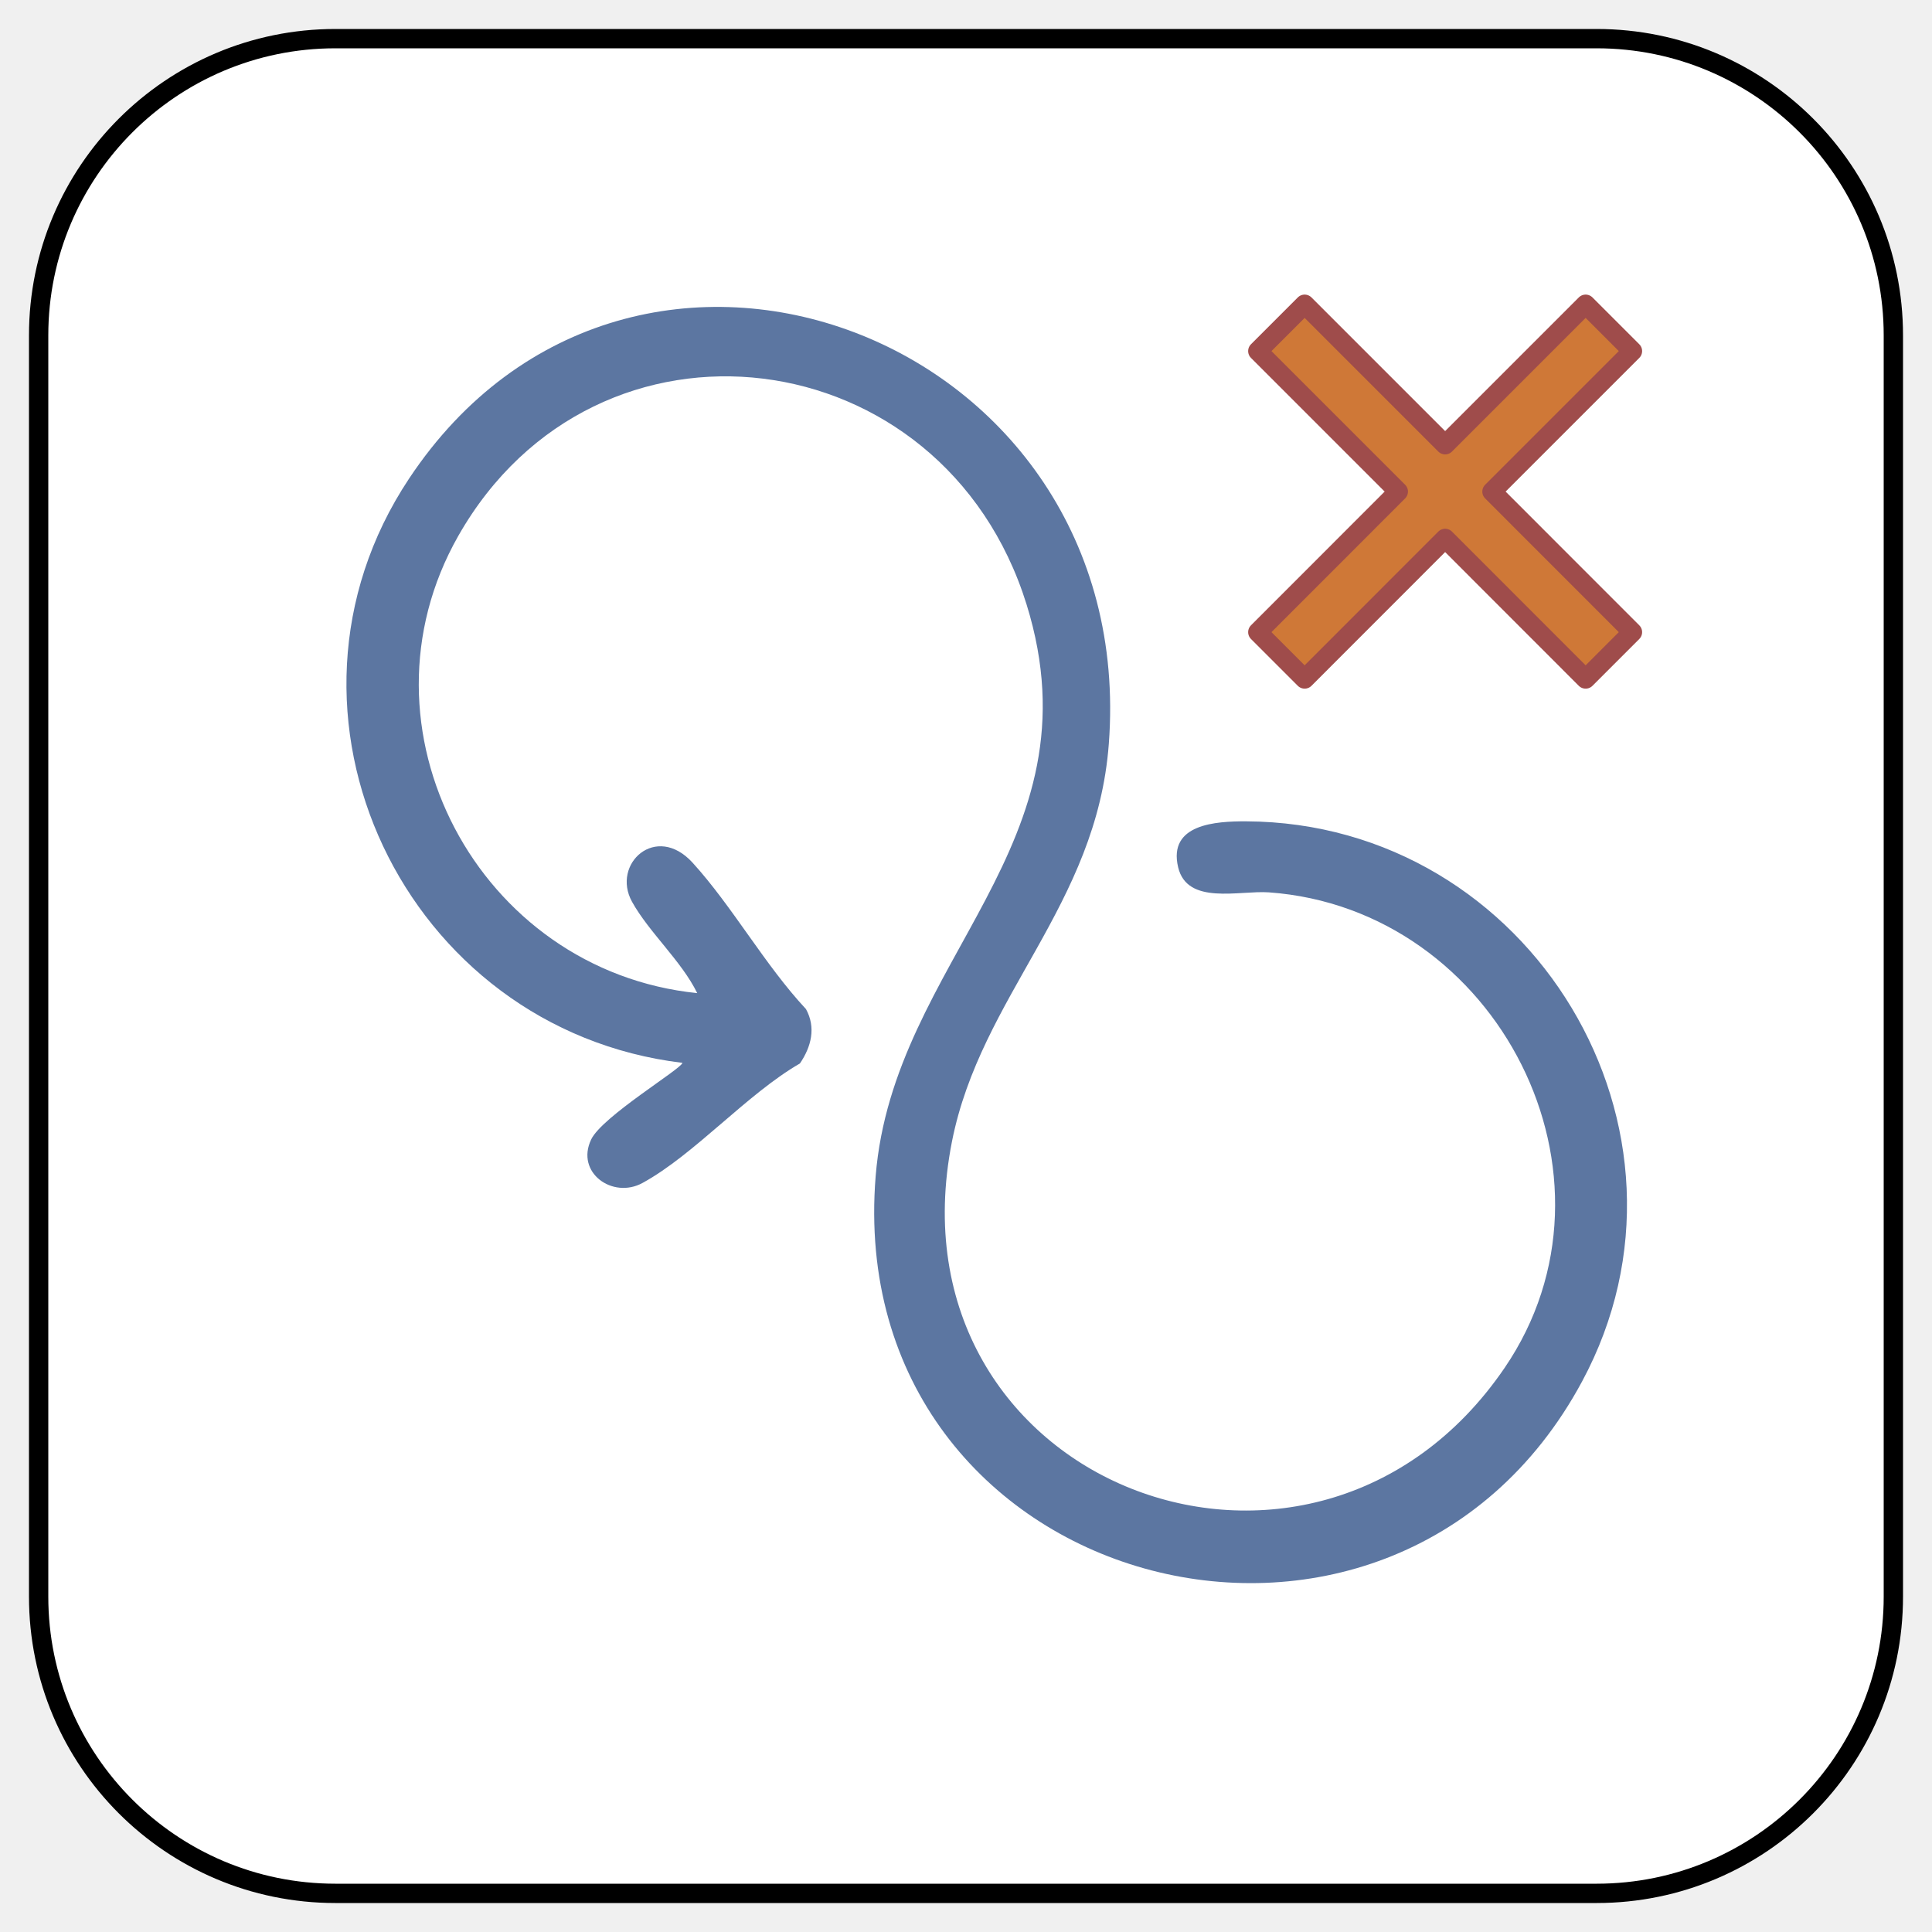
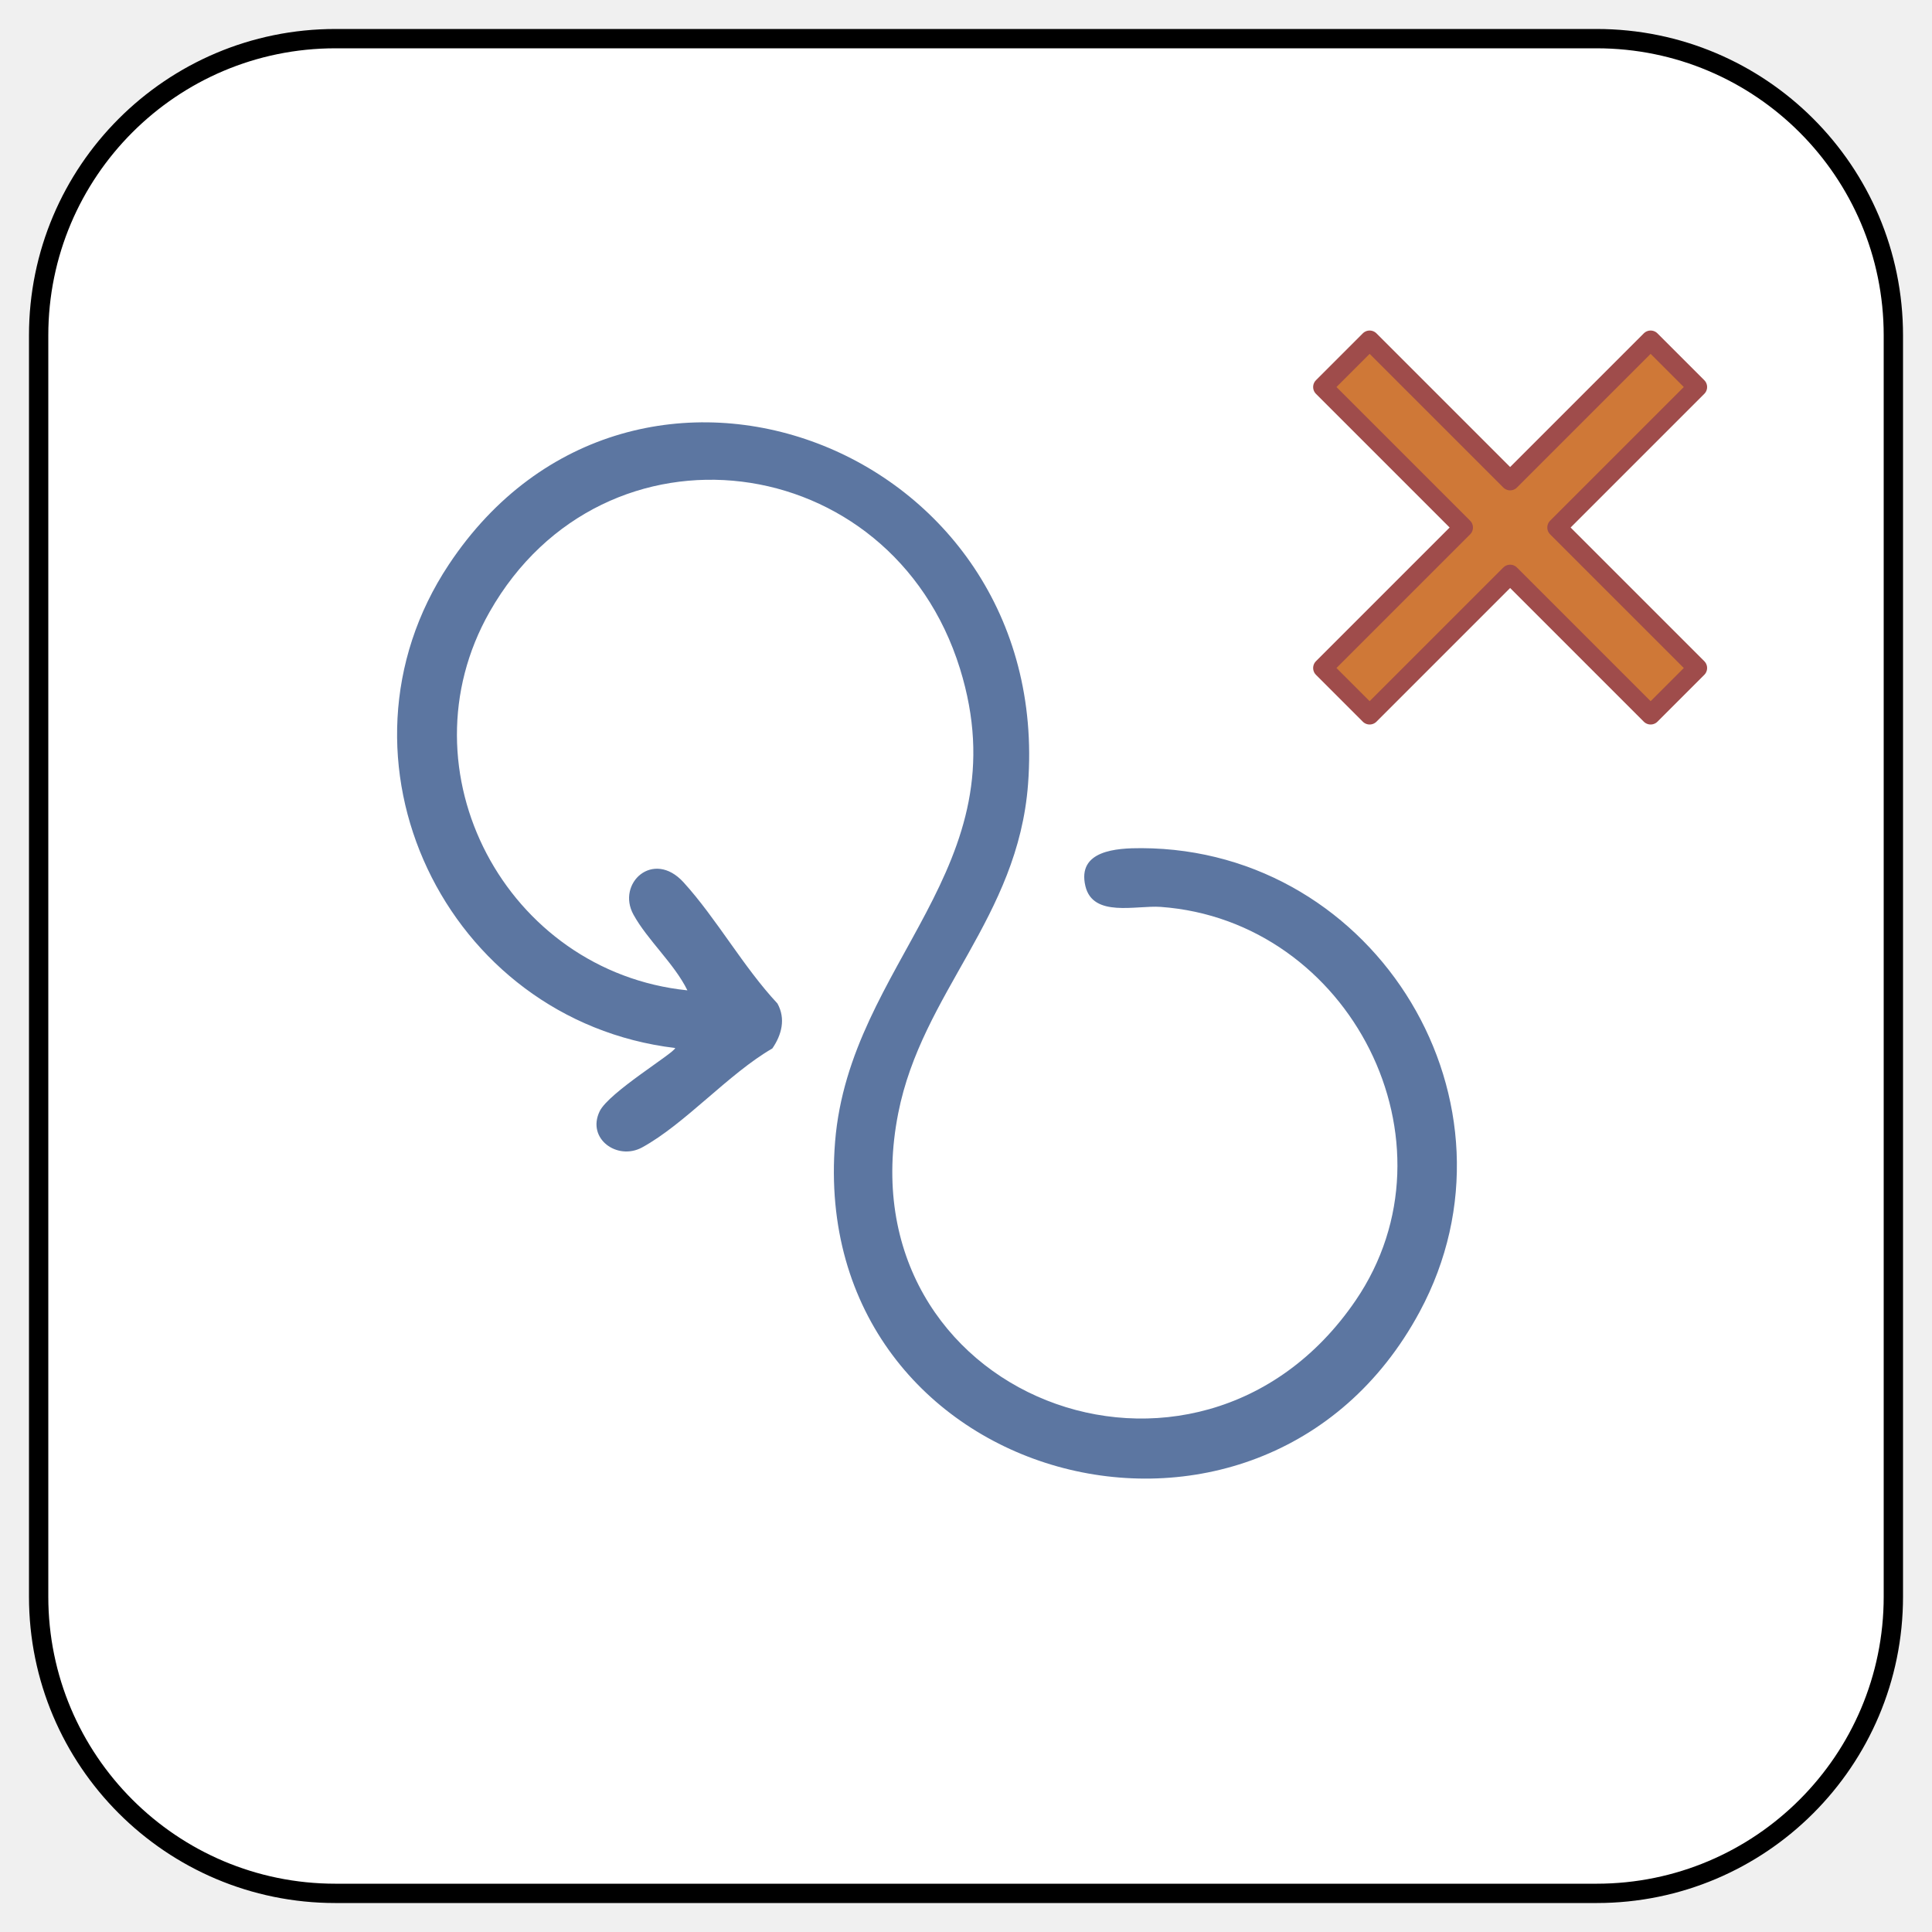
- <svg xmlns="http://www.w3.org/2000/svg" version="1.1" viewBox="-259.382 -3635.113 25 25" width="25" height="25">
+ <svg xmlns="http://www.w3.org/2000/svg" version="1.1" viewBox="-238.774 -3215.705 25 25" width="25" height="25">
  <defs />
  <g id="SOURCES" stroke-dasharray="none" stroke="none" stroke-opacity="1" fill="none" fill-opacity="1">
-     <g id="SOURCES_Calque_2">
-       <g id="Graphic_7137">
-         <path d="M -238.722 -3634.613 L -255.042 -3634.613 C -257.163 -3634.613 -258.882 -3632.894 -258.882 -3630.773 L -258.882 -3614.453 C -258.882 -3612.332 -257.163 -3610.613 -255.042 -3610.613 L -238.722 -3610.613 C -236.602 -3610.613 -234.882 -3612.332 -234.882 -3614.453 L -234.882 -3630.773 C -234.882 -3632.894 -236.602 -3634.613 -238.722 -3634.613 Z" fill="white" />
-         <path d="M -238.722 -3634.613 L -255.042 -3634.613 C -257.163 -3634.613 -258.882 -3632.894 -258.882 -3630.773 L -258.882 -3614.453 C -258.882 -3612.332 -257.163 -3610.613 -255.042 -3610.613 L -238.722 -3610.613 C -236.602 -3610.613 -234.882 -3612.332 -234.882 -3614.453 L -234.882 -3630.773 C -234.882 -3632.894 -236.602 -3634.613 -238.722 -3634.613 Z" stroke="black" stroke-linecap="round" stroke-linejoin="round" stroke-width=".25" />
-       </g>
-       <g id="Graphic_7136">
-         <rect x="-258.882" y="-3634.613" width="24" height="24" stroke="gray" stroke-opacity="0" stroke-linecap="round" stroke-linejoin="round" stroke-width=".25" />
-       </g>
-       <g id="Graphic_7134">
-         <path d="M -238.864 -3626.327 L -240.682 -3628.146 L -242.5 -3626.327 L -243.106 -3626.933 L -241.288 -3628.752 L -243.106 -3630.57 L -242.5 -3631.176 L -240.682 -3629.358 L -238.864 -3631.176 L -238.258 -3630.57 L -240.076 -3628.752 L -238.258 -3626.933 L -238.864 -3626.327 Z" fill="#cf7837" />
-         <path d="M -238.864 -3626.327 L -240.682 -3628.146 L -242.5 -3626.327 L -243.106 -3626.933 L -241.288 -3628.752 L -243.106 -3630.57 L -242.5 -3631.176 L -240.682 -3629.358 L -238.864 -3631.176 L -238.258 -3630.57 L -240.076 -3628.752 L -238.258 -3626.933 L -238.864 -3626.327 Z" stroke="#9f4c4b" stroke-linecap="round" stroke-linejoin="round" stroke-width=".25" />
-       </g>
-       <g id="Graphic_10013">
-         <path d="M -250.553 -3621.36 C -254.147 -3621.793 -256.104 -3625.884 -254.09 -3628.918 C -251.207 -3633.261 -244.634 -3630.775 -245.034 -3625.487 C -245.191 -3623.393 -246.69 -3622.232 -247.064 -3620.34 C -247.939 -3615.908 -242.393 -3613.779 -239.913 -3617.412 C -238.228 -3619.882 -239.996 -3623.353 -242.963 -3623.566 C -243.346 -3623.593 -244.019 -3623.395 -244.137 -3623.891 C -244.27 -3624.452 -243.647 -3624.486 -243.259 -3624.485 C -239.568 -3624.469 -237.162 -3620.481 -238.911 -3617.235 C -241.397 -3612.62 -248.485 -3614.518 -248.051 -3619.894 C -247.823 -3622.705 -245.13 -3624.171 -246.098 -3627.291 C -247.176 -3630.758 -251.665 -3631.322 -253.452 -3628.178 C -254.864 -3625.694 -253.194 -3622.552 -250.36 -3622.262 C -250.563 -3622.678 -250.985 -3623.049 -251.204 -3623.445 C -251.473 -3623.933 -250.894 -3624.469 -250.42 -3623.95 C -249.904 -3623.383 -249.485 -3622.626 -248.953 -3622.056 C -248.821 -3621.817 -248.884 -3621.568 -249.031 -3621.352 C -249.716 -3620.957 -250.398 -3620.171 -251.069 -3619.805 C -251.454 -3619.595 -251.938 -3619.939 -251.732 -3620.369 C -251.59 -3620.666 -250.561 -3621.284 -250.551 -3621.36 Z" fill="#5c76a1" />
+     <g id="SOURCES_New">
+       <g id="Group_10438">
+         <g id="Graphic_7137">
+           <path d="M -218.114 -3215.205 L -234.434 -3215.205 C -236.555 -3215.205 -238.274 -3213.486 -238.274 -3211.365 L -238.274 -3195.045 C -238.274 -3192.924 -236.555 -3191.205 -234.434 -3191.205 L -218.114 -3191.205 C -215.993 -3191.205 -214.274 -3192.924 -214.274 -3195.045 L -214.274 -3211.365 C -214.274 -3213.486 -215.993 -3215.205 -218.114 -3215.205 Z" fill="white" />
+           <path d="M -218.114 -3215.205 L -234.434 -3215.205 C -236.555 -3215.205 -238.274 -3213.486 -238.274 -3211.365 L -238.274 -3195.045 C -238.274 -3192.924 -236.555 -3191.205 -234.434 -3191.205 L -218.114 -3191.205 C -215.993 -3191.205 -214.274 -3192.924 -214.274 -3195.045 L -214.274 -3211.365 C -214.274 -3213.486 -215.993 -3215.205 -218.114 -3215.205 Z" stroke="black" stroke-linecap="round" stroke-linejoin="round" stroke-width=".25" />
+         </g>
+         <g id="Graphic_7136">
+           <rect x="-238.274" y="-3215.205" width="24" height="24" stroke="gray" stroke-opacity="0" stroke-linecap="round" stroke-linejoin="round" stroke-width=".25" />
+         </g>
+         <g id="Graphic_7134">
+           <path d="M -217.415 -3206.455 L -219.233 -3208.273 L -221.051 -3206.455 L -221.657 -3207.061 L -219.839 -3208.879 L -221.657 -3210.697 L -221.051 -3211.303 L -219.233 -3209.485 L -217.415 -3211.303 L -216.809 -3210.697 L -218.627 -3208.879 L -216.809 -3207.061 L -217.415 -3206.455 Z" fill="#cf7837" />
+           <path d="M -217.415 -3206.455 L -219.233 -3208.273 L -221.051 -3206.455 L -221.657 -3207.061 L -219.839 -3208.879 L -221.657 -3210.697 L -221.051 -3211.303 L -219.233 -3209.485 L -217.415 -3211.303 L -216.809 -3210.697 L -218.627 -3208.879 L -216.809 -3207.061 L -217.415 -3206.455 Z" stroke="#9f4c4b" stroke-linecap="round" stroke-linejoin="round" stroke-width=".25" />
+         </g>
+         <g id="Graphic_10013">
+           <path d="M -230.039 -3202.144 C -233.013 -3202.503 -234.633 -3205.889 -232.966 -3208.4 C -230.581 -3211.994 -225.14 -3209.937 -225.471 -3205.56 C -225.601 -3203.827 -226.842 -3202.866 -227.151 -3201.3 C -227.875 -3197.632 -223.285 -3195.87 -221.233 -3198.876 C -219.838 -3200.921 -221.301 -3203.794 -223.757 -3203.97 C -224.074 -3203.992 -224.631 -3203.828 -224.729 -3204.239 C -224.839 -3204.703 -224.323 -3204.731 -224.002 -3204.73 C -220.947 -3204.718 -218.956 -3201.417 -220.404 -3198.73 C -222.461 -3194.911 -228.327 -3196.481 -227.968 -3200.931 C -227.78 -3203.258 -225.551 -3204.471 -226.352 -3207.053 C -227.244 -3209.923 -230.959 -3210.39 -232.438 -3207.788 C -233.607 -3205.731 -232.225 -3203.131 -229.879 -3202.89 C -230.048 -3203.235 -230.397 -3203.542 -230.577 -3203.87 C -230.8 -3204.274 -230.321 -3204.718 -229.929 -3204.288 C -229.502 -3203.819 -229.155 -3203.192 -228.714 -3202.72 C -228.605 -3202.523 -228.658 -3202.316 -228.78 -3202.138 C -229.346 -3201.811 -229.911 -3201.16 -230.466 -3200.857 C -230.785 -3200.684 -231.185 -3200.969 -231.015 -3201.324 C -230.897 -3201.57 -230.045 -3202.081 -230.037 -3202.144 Z" fill="#5c76a1" />
+         </g>
      </g>
    </g>
  </g>
</svg>
